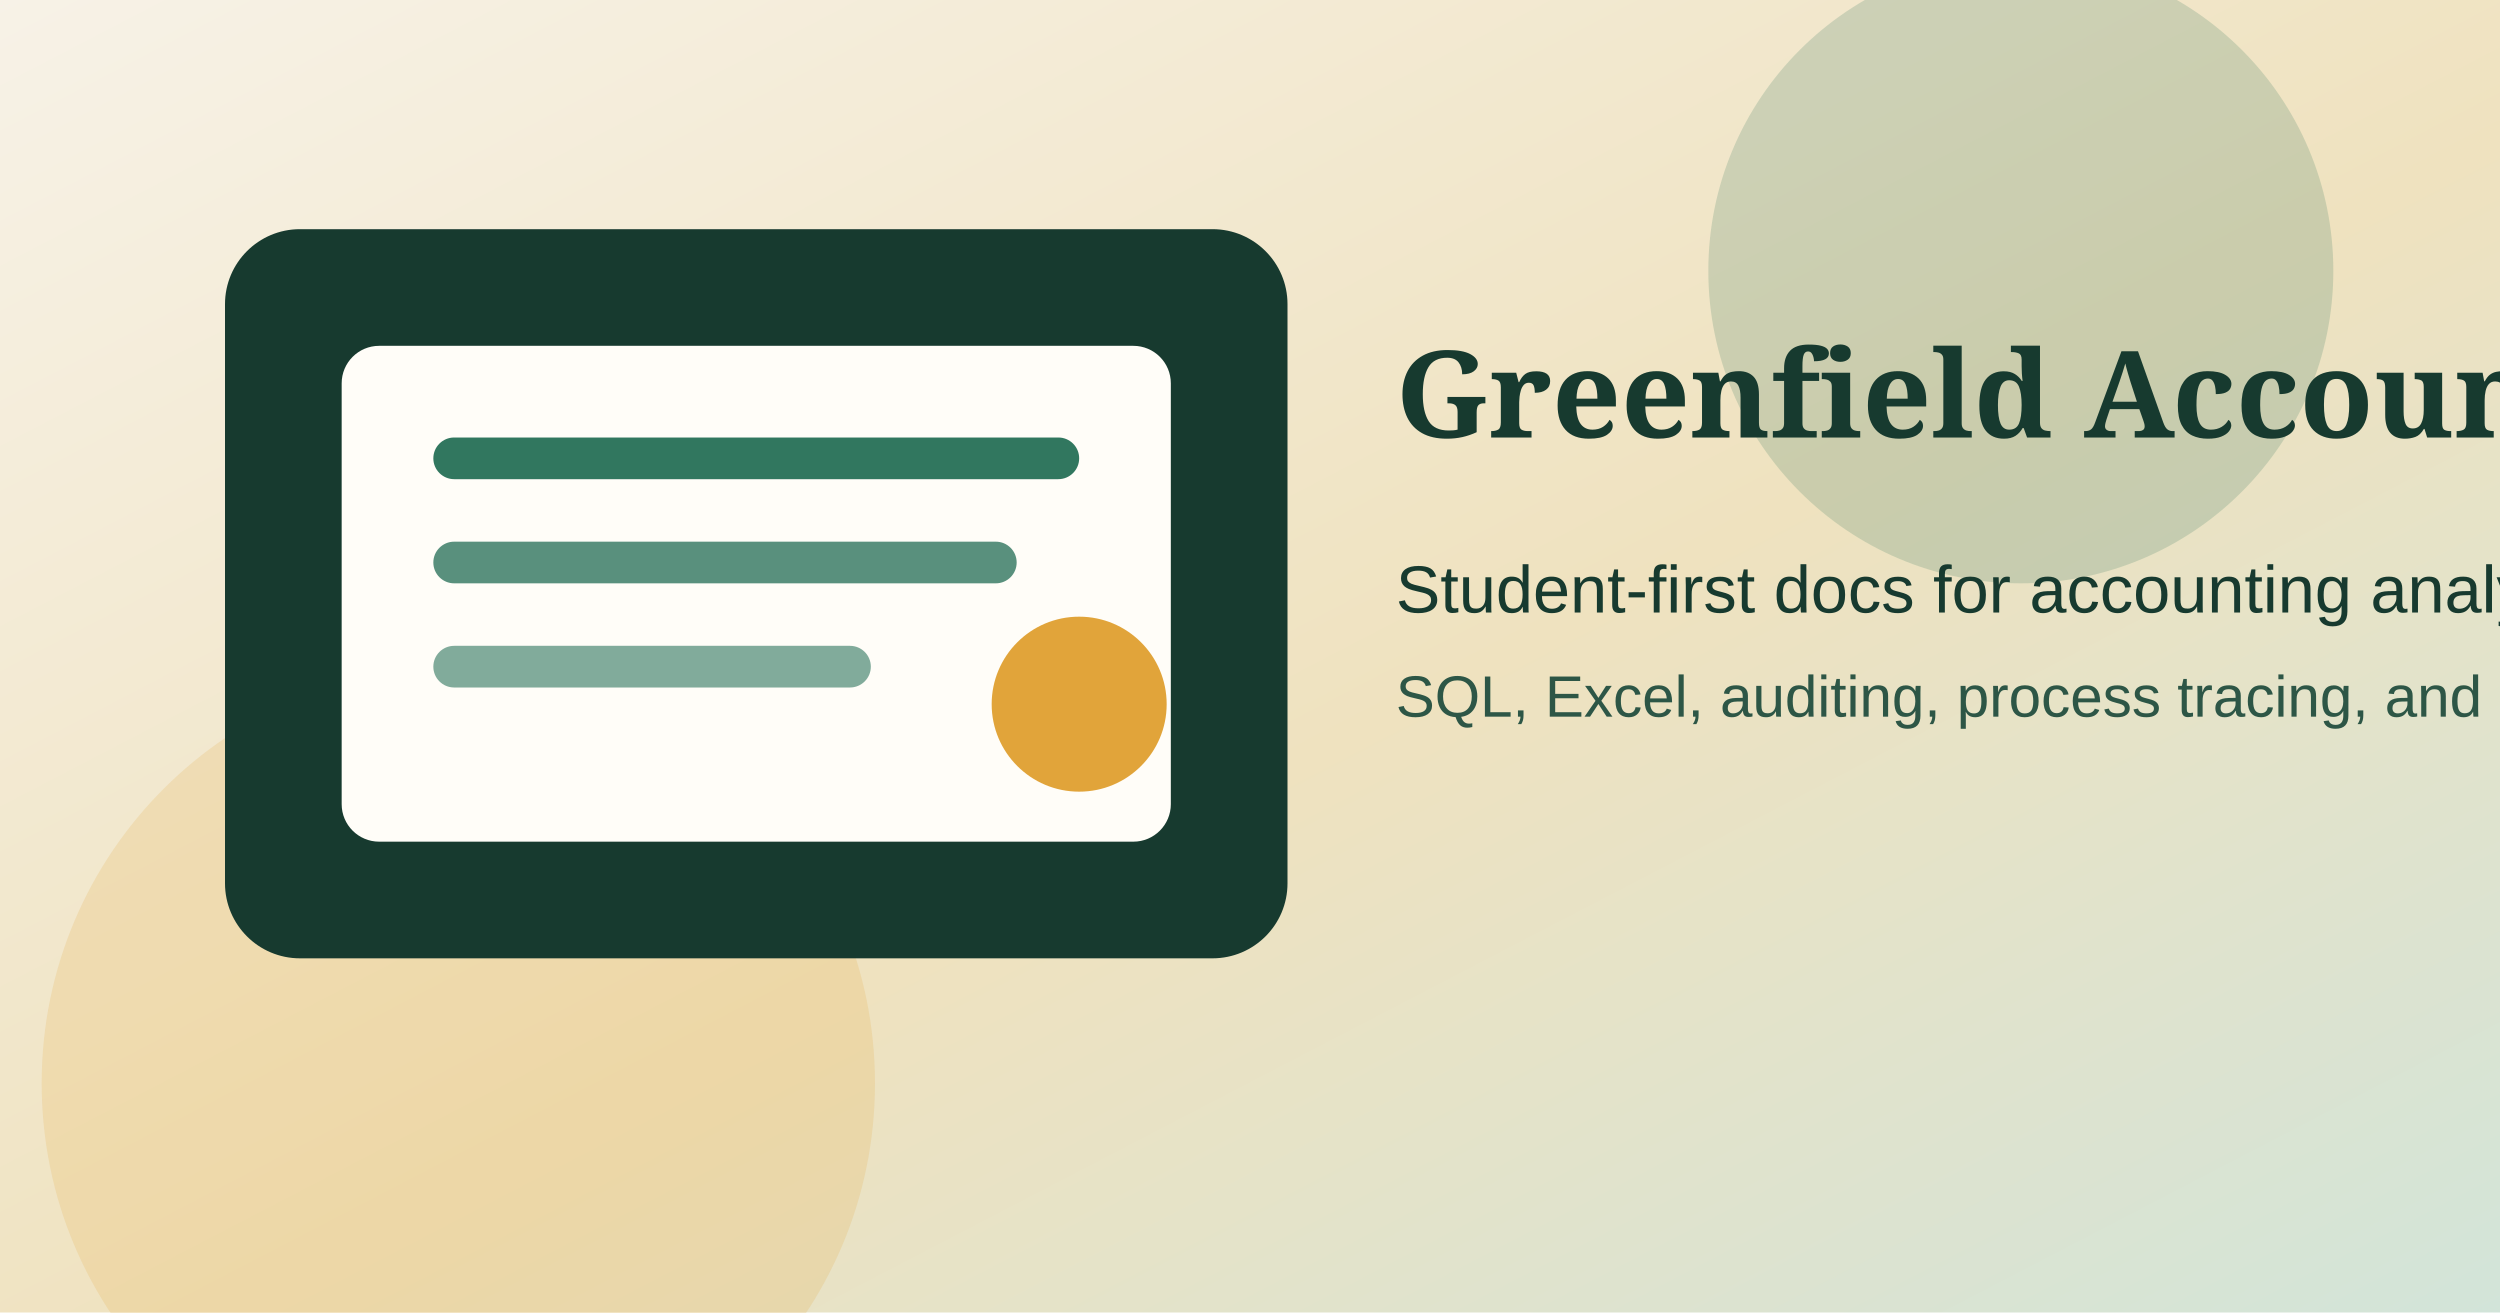
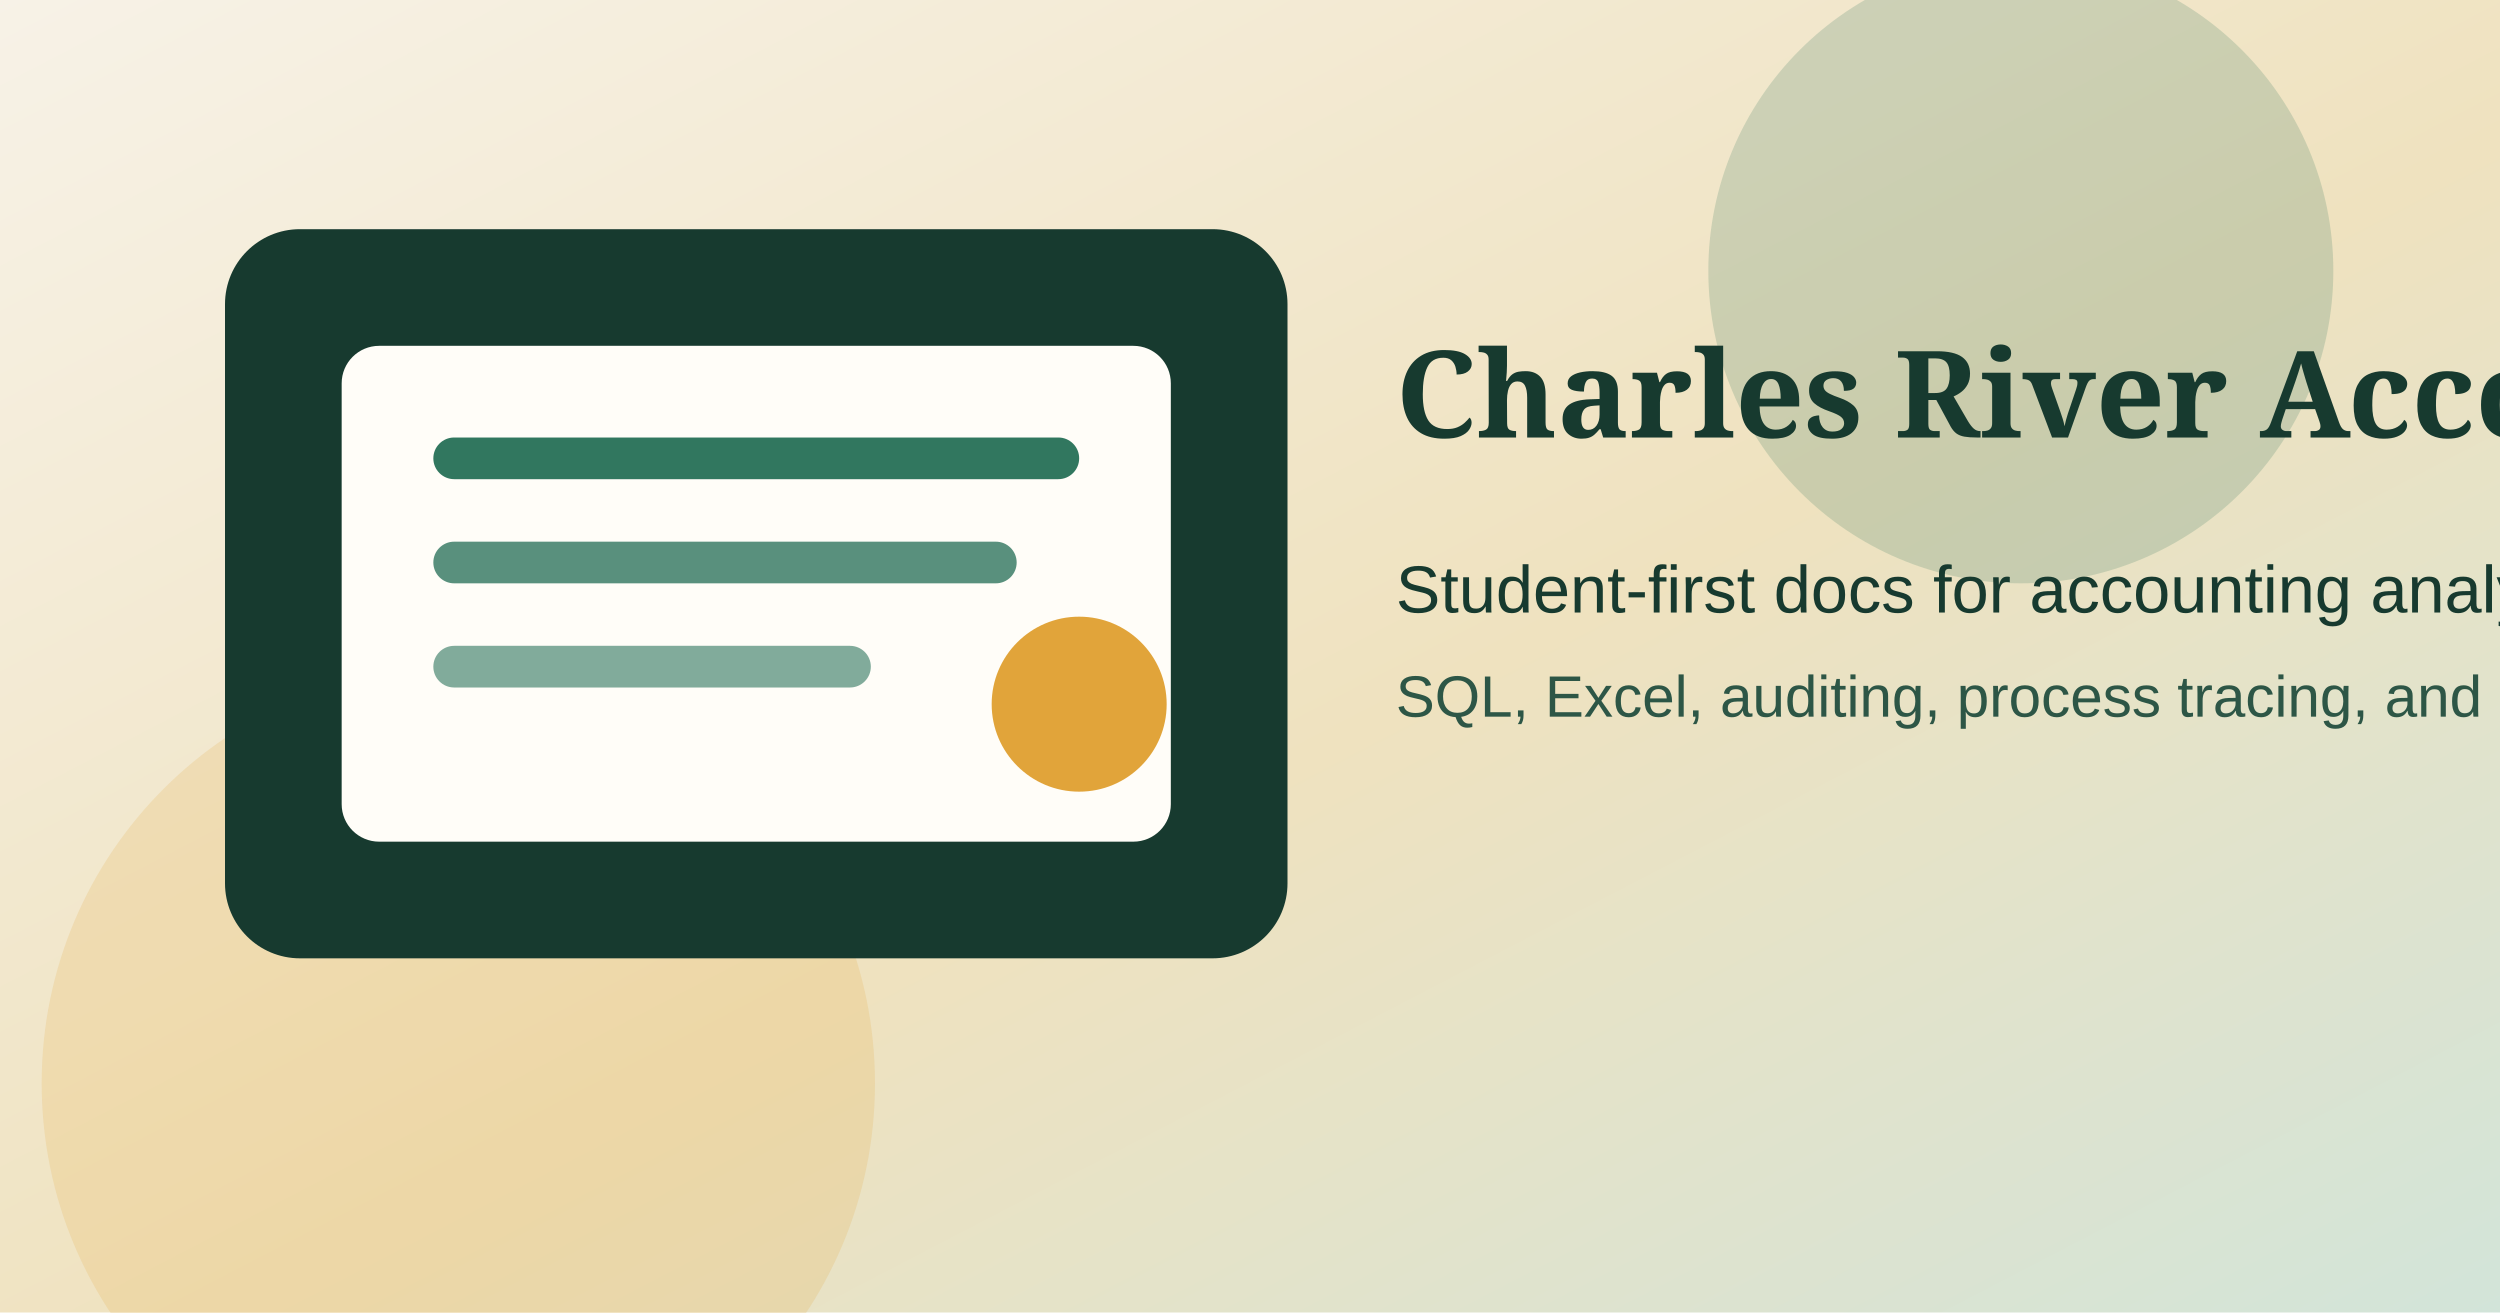
<svg xmlns="http://www.w3.org/2000/svg" viewBox="0 0 1200 630" role="img" aria-labelledby="title desc">
  <defs>
    <linearGradient id="bg" x1="0" y1="0" x2="1" y2="1">
      <stop offset="0%" stop-color="#f7f2e7" />
      <stop offset="55%" stop-color="#efe2bf" />
      <stop offset="100%" stop-color="#d2e4d9" />
    </linearGradient>
  </defs>
  <rect width="1200" height="630" fill="url(#bg)" />
  <circle cx="970" cy="130" r="150" fill="#1f6b52" opacity="0.18" />
  <circle cx="220" cy="520" r="200" fill="#e1a43a" opacity="0.18" />
  <rect x="108" y="110" width="510" height="350" rx="36" fill="#173a2f" />
  <rect x="164" y="166" width="398" height="238" rx="18" fill="#fffdf8" />
  <rect x="208" y="210" width="310" height="20" rx="10" fill="#1f6b52" opacity="0.92" />
  <rect x="208" y="260" width="280" height="20" rx="10" fill="#1f6b52" opacity="0.74" />
  <rect x="208" y="310" width="210" height="20" rx="10" fill="#1f6b52" opacity="0.56" />
  <circle cx="518" cy="338" r="42" fill="#e1a43a" />
  <text x="670" y="210" fill="#173a2f" font-family="Georgia, serif" font-size="58" font-weight="700">
-     Greenfield Accounting Dataset
+     Charles River Accounting Dataset
  </text>
  <text x="670" y="294" fill="#173a2f" font-family="Arial, sans-serif" font-size="32">
    Student-first docs for accounting analytics
  </text>
  <text x="670" y="344" fill="#2d5646" font-family="Arial, sans-serif" font-size="28">
    SQL, Excel, auditing, process tracing, and course adoption
  </text>
</svg>
